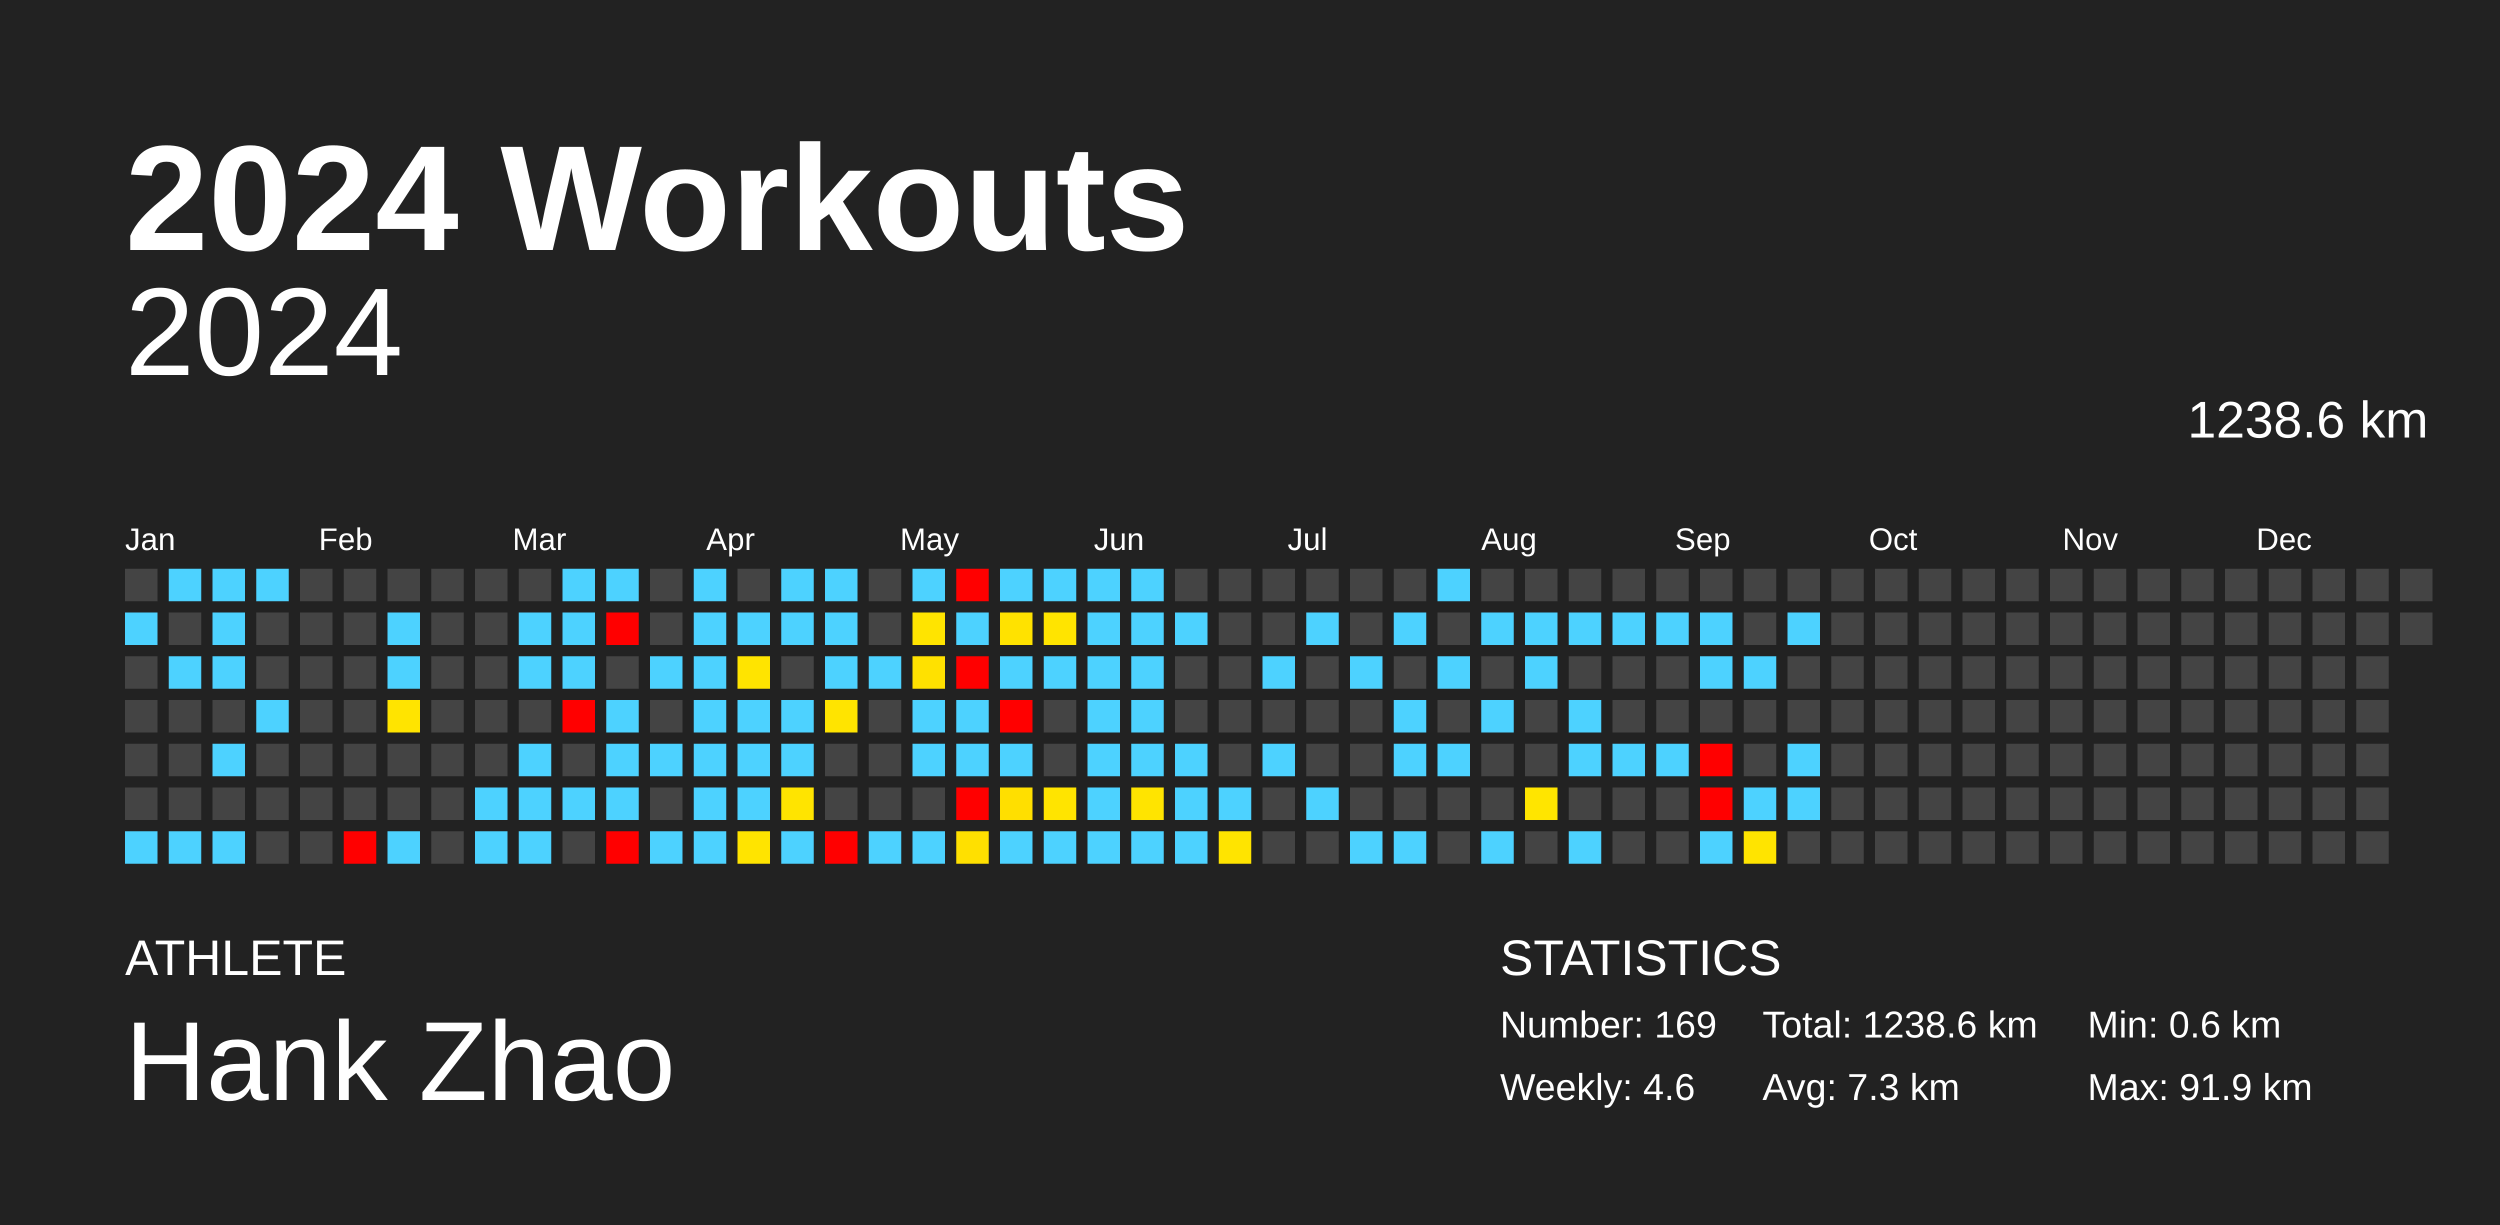
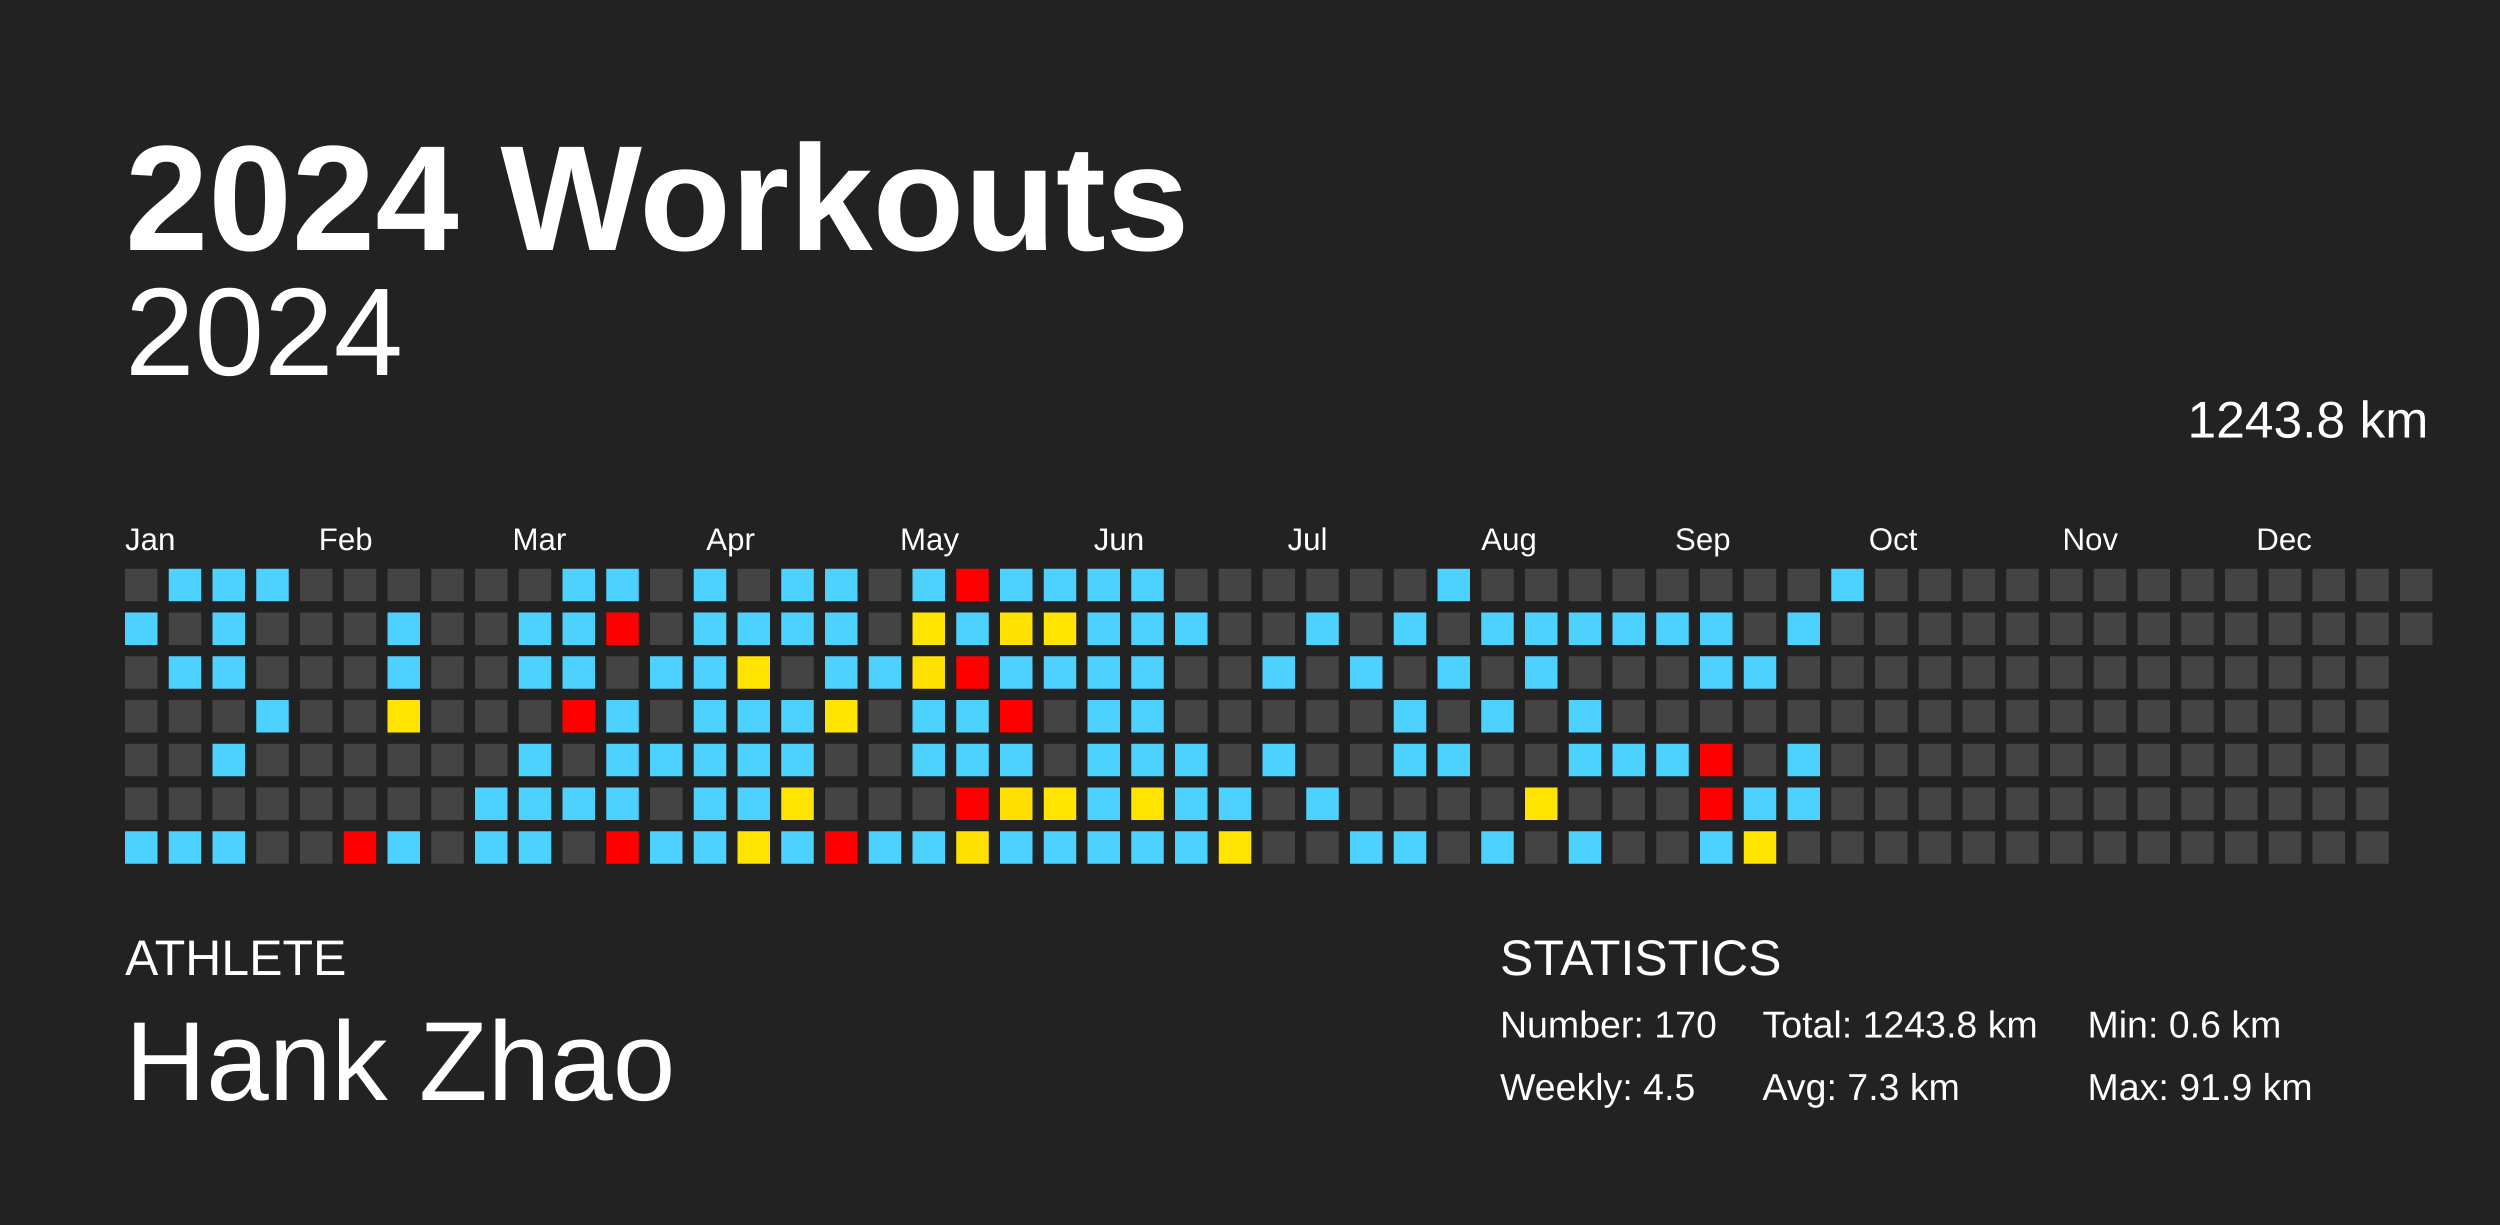
<svg xmlns="http://www.w3.org/2000/svg" baseProfile="full" height="98mm" version="1.1" viewBox="0,0,200,98" width="200mm">
  <defs />
  <rect fill="#222222" height="98" width="200" x="0" y="0" />
  <text fill="#FFFFFF" style="font-size:12px; font-family:Arial; font-weight:bold;" x="10" y="20">2024 Workouts</text>
  <text fill="#FFFFFF" style="font-size:4px; font-family:Arial" x="10" y="78">ATHLETE</text>
  <text fill="#FFFFFF" style="font-size:9px; font-family:Arial" x="10" y="88">Hank Zhao</text>
  <text fill="#FFFFFF" style="font-size:4px; font-family:Arial" x="120" y="78">STATISTICS</text>
-   <text fill="#FFFFFF" style="font-size:3px; font-family:Arial" x="120" y="83">Number: 169</text>
-   <text fill="#FFFFFF" style="font-size:3px; font-family:Arial" x="120" y="88">Weekly: 4.6</text>
-   <text fill="#FFFFFF" style="font-size:3px; font-family:Arial" x="141" y="83">Total: 1238.6 km</text>
+   <text fill="#FFFFFF" style="font-size:3px; font-family:Arial" x="120" y="83">Number: 170</text>
+   <text fill="#FFFFFF" style="font-size:3px; font-family:Arial" x="120" y="88">Weekly: 4.5</text>
+   <text fill="#FFFFFF" style="font-size:3px; font-family:Arial" x="141" y="83">Total: 1243.8 km</text>
  <text fill="#FFFFFF" style="font-size:3px; font-family:Arial" x="141" y="88">Avg: 7.3 km</text>
  <text fill="#FFFFFF" style="font-size:3px; font-family:Arial" x="167" y="83">Min: 0.6 km</text>
  <text fill="#FFFFFF" style="font-size:3px; font-family:Arial" x="167" y="88">Max: 91.9 km</text>
  <text alignment-baseline="hanging" fill="#FFFFFF" style="font-size:10.0px; font-family:Arial;" x="10" y="30">2024</text>
-   <text alignment-baseline="hanging" fill="#FFFFFF" style="font-size:4.125px; font-family:Arial;" x="175" y="35">1238.6 km</text>
+   <text alignment-baseline="hanging" fill="#FFFFFF" style="font-size:4.125px; font-family:Arial;" x="175" y="35">1243.8 km</text>
  <text fill="#FFFFFF" style="font-size:2.5px; font-family:Arial" x="10.0" y="44">Jan</text>
  <text fill="#FFFFFF" style="font-size:2.5px; font-family:Arial" x="25.5" y="44">Feb</text>
  <text fill="#FFFFFF" style="font-size:2.5px; font-family:Arial" x="41.0" y="44">Mar</text>
  <text fill="#FFFFFF" style="font-size:2.5px; font-family:Arial" x="56.5" y="44">Apr</text>
  <text fill="#FFFFFF" style="font-size:2.5px; font-family:Arial" x="72.0" y="44">May</text>
  <text fill="#FFFFFF" style="font-size:2.5px; font-family:Arial" x="87.5" y="44">Jun</text>
  <text fill="#FFFFFF" style="font-size:2.5px; font-family:Arial" x="103.0" y="44">Jul</text>
  <text fill="#FFFFFF" style="font-size:2.5px; font-family:Arial" x="118.5" y="44">Aug</text>
  <text fill="#FFFFFF" style="font-size:2.5px; font-family:Arial" x="134.0" y="44">Sep</text>
  <text fill="#FFFFFF" style="font-size:2.5px; font-family:Arial" x="149.5" y="44">Oct</text>
  <text fill="#FFFFFF" style="font-size:2.5px; font-family:Arial" x="165.0" y="44">Nov</text>
  <text fill="#FFFFFF" style="font-size:2.5px; font-family:Arial" x="180.5" y="44">Dec</text>
  <rect fill="#444444" height="2.6" width="2.6" x="10.0" y="45.5" />
  <rect fill="#4dd2ff" height="2.6" width="2.6" x="10.0" y="49.0" />
  <rect fill="#444444" height="2.6" width="2.6" x="10.0" y="52.5" />
  <rect fill="#444444" height="2.6" width="2.6" x="10.0" y="56.0" />
  <rect fill="#444444" height="2.6" width="2.6" x="10.0" y="59.5" />
  <rect fill="#444444" height="2.6" width="2.6" x="10.0" y="63.0" />
  <rect fill="#4dd2ff" height="2.6" width="2.6" x="10.0" y="66.5" />
  <rect fill="#4dd2ff" height="2.6" width="2.6" x="13.5" y="45.5" />
  <rect fill="#444444" height="2.6" width="2.6" x="13.5" y="49.0" />
  <rect fill="#4dd2ff" height="2.6" width="2.6" x="13.5" y="52.5" />
  <rect fill="#444444" height="2.6" width="2.6" x="13.5" y="56.0" />
  <rect fill="#444444" height="2.6" width="2.6" x="13.5" y="59.5" />
  <rect fill="#444444" height="2.6" width="2.6" x="13.5" y="63.0" />
  <rect fill="#4dd2ff" height="2.6" width="2.6" x="13.5" y="66.5" />
  <rect fill="#4dd2ff" height="2.6" width="2.6" x="17.0" y="45.5" />
  <rect fill="#4dd2ff" height="2.6" width="2.6" x="17.0" y="49.0" />
  <rect fill="#4dd2ff" height="2.6" width="2.6" x="17.0" y="52.5" />
  <rect fill="#444444" height="2.6" width="2.6" x="17.0" y="56.0" />
  <rect fill="#4dd2ff" height="2.6" width="2.6" x="17.0" y="59.5" />
  <rect fill="#444444" height="2.6" width="2.6" x="17.0" y="63.0" />
  <rect fill="#4dd2ff" height="2.6" width="2.6" x="17.0" y="66.5" />
  <rect fill="#4dd2ff" height="2.6" width="2.6" x="20.5" y="45.5" />
  <rect fill="#444444" height="2.6" width="2.6" x="20.5" y="49.0" />
  <rect fill="#444444" height="2.6" width="2.6" x="20.5" y="52.5" />
  <rect fill="#4dd2ff" height="2.6" width="2.6" x="20.5" y="56.0" />
  <rect fill="#444444" height="2.6" width="2.6" x="20.5" y="59.5" />
  <rect fill="#444444" height="2.6" width="2.6" x="20.5" y="63.0" />
  <rect fill="#444444" height="2.6" width="2.6" x="20.5" y="66.5" />
  <rect fill="#444444" height="2.6" width="2.6" x="24.0" y="45.5" />
  <rect fill="#444444" height="2.6" width="2.6" x="24.0" y="49.0" />
  <rect fill="#444444" height="2.6" width="2.6" x="24.0" y="52.5" />
  <rect fill="#444444" height="2.6" width="2.6" x="24.0" y="56.0" />
  <rect fill="#444444" height="2.6" width="2.6" x="24.0" y="59.5" />
  <rect fill="#444444" height="2.6" width="2.6" x="24.0" y="63.0" />
  <rect fill="#444444" height="2.6" width="2.6" x="24.0" y="66.5" />
  <rect fill="#444444" height="2.6" width="2.6" x="27.5" y="45.5" />
  <rect fill="#444444" height="2.6" width="2.6" x="27.5" y="49.0" />
  <rect fill="#444444" height="2.6" width="2.6" x="27.5" y="52.5" />
  <rect fill="#444444" height="2.6" width="2.6" x="27.5" y="56.0" />
  <rect fill="#444444" height="2.6" width="2.6" x="27.5" y="59.5" />
  <rect fill="#444444" height="2.6" width="2.6" x="27.5" y="63.0" />
  <rect fill="red" height="2.6" width="2.6" x="27.5" y="66.5" />
  <rect fill="#444444" height="2.6" width="2.6" x="31.0" y="45.5" />
  <rect fill="#4dd2ff" height="2.6" width="2.6" x="31.0" y="49.0" />
  <rect fill="#4dd2ff" height="2.6" width="2.6" x="31.0" y="52.5" />
  <rect fill="#ffe400" height="2.6" width="2.6" x="31.0" y="56.0" />
  <rect fill="#444444" height="2.6" width="2.6" x="31.0" y="59.5" />
  <rect fill="#444444" height="2.6" width="2.6" x="31.0" y="63.0" />
  <rect fill="#4dd2ff" height="2.6" width="2.6" x="31.0" y="66.5" />
  <rect fill="#444444" height="2.6" width="2.6" x="34.5" y="45.5" />
  <rect fill="#444444" height="2.6" width="2.6" x="34.5" y="49.0" />
  <rect fill="#444444" height="2.6" width="2.6" x="34.5" y="52.5" />
  <rect fill="#444444" height="2.6" width="2.6" x="34.5" y="56.0" />
  <rect fill="#444444" height="2.6" width="2.6" x="34.5" y="59.5" />
  <rect fill="#444444" height="2.6" width="2.6" x="34.5" y="63.0" />
  <rect fill="#444444" height="2.6" width="2.6" x="34.5" y="66.5" />
  <rect fill="#444444" height="2.6" width="2.6" x="38.0" y="45.5" />
  <rect fill="#444444" height="2.6" width="2.6" x="38.0" y="49.0" />
  <rect fill="#444444" height="2.6" width="2.6" x="38.0" y="52.5" />
  <rect fill="#444444" height="2.6" width="2.6" x="38.0" y="56.0" />
  <rect fill="#444444" height="2.6" width="2.6" x="38.0" y="59.5" />
  <rect fill="#4dd2ff" height="2.6" width="2.6" x="38.0" y="63.0" />
  <rect fill="#4dd2ff" height="2.6" width="2.6" x="38.0" y="66.5" />
  <rect fill="#444444" height="2.6" width="2.6" x="41.5" y="45.5" />
  <rect fill="#4dd2ff" height="2.6" width="2.6" x="41.5" y="49.0" />
  <rect fill="#4dd2ff" height="2.6" width="2.6" x="41.5" y="52.5" />
  <rect fill="#444444" height="2.6" width="2.6" x="41.5" y="56.0" />
  <rect fill="#4dd2ff" height="2.6" width="2.6" x="41.5" y="59.5" />
  <rect fill="#4dd2ff" height="2.6" width="2.6" x="41.5" y="63.0" />
  <rect fill="#4dd2ff" height="2.6" width="2.6" x="41.5" y="66.5" />
  <rect fill="#4dd2ff" height="2.6" width="2.6" x="45.0" y="45.5" />
  <rect fill="#4dd2ff" height="2.6" width="2.6" x="45.0" y="49.0" />
  <rect fill="#4dd2ff" height="2.6" width="2.6" x="45.0" y="52.5" />
  <rect fill="red" height="2.6" width="2.6" x="45.0" y="56.0" />
  <rect fill="#444444" height="2.6" width="2.6" x="45.0" y="59.5" />
  <rect fill="#4dd2ff" height="2.6" width="2.6" x="45.0" y="63.0" />
  <rect fill="#444444" height="2.6" width="2.6" x="45.0" y="66.5" />
  <rect fill="#4dd2ff" height="2.6" width="2.6" x="48.5" y="45.5" />
  <rect fill="red" height="2.6" width="2.6" x="48.5" y="49.0" />
  <rect fill="#444444" height="2.6" width="2.6" x="48.5" y="52.5" />
  <rect fill="#4dd2ff" height="2.6" width="2.6" x="48.5" y="56.0" />
  <rect fill="#4dd2ff" height="2.6" width="2.6" x="48.5" y="59.5" />
  <rect fill="#4dd2ff" height="2.6" width="2.6" x="48.5" y="63.0" />
  <rect fill="red" height="2.6" width="2.6" x="48.5" y="66.5" />
  <rect fill="#444444" height="2.6" width="2.6" x="52.0" y="45.5" />
  <rect fill="#444444" height="2.6" width="2.6" x="52.0" y="49.0" />
  <rect fill="#4dd2ff" height="2.6" width="2.6" x="52.0" y="52.5" />
  <rect fill="#444444" height="2.6" width="2.6" x="52.0" y="56.0" />
  <rect fill="#4dd2ff" height="2.6" width="2.6" x="52.0" y="59.5" />
  <rect fill="#444444" height="2.6" width="2.6" x="52.0" y="63.0" />
  <rect fill="#4dd2ff" height="2.6" width="2.6" x="52.0" y="66.5" />
  <rect fill="#4dd2ff" height="2.6" width="2.6" x="55.5" y="45.5" />
  <rect fill="#4dd2ff" height="2.6" width="2.6" x="55.5" y="49.0" />
  <rect fill="#4dd2ff" height="2.6" width="2.6" x="55.5" y="52.5" />
  <rect fill="#4dd2ff" height="2.6" width="2.6" x="55.5" y="56.0" />
  <rect fill="#4dd2ff" height="2.6" width="2.6" x="55.5" y="59.5" />
  <rect fill="#4dd2ff" height="2.6" width="2.6" x="55.5" y="63.0" />
  <rect fill="#4dd2ff" height="2.6" width="2.6" x="55.5" y="66.5" />
  <rect fill="#444444" height="2.6" width="2.6" x="59.0" y="45.5" />
  <rect fill="#4dd2ff" height="2.6" width="2.6" x="59.0" y="49.0" />
  <rect fill="#ffe400" height="2.6" width="2.6" x="59.0" y="52.5" />
  <rect fill="#4dd2ff" height="2.6" width="2.6" x="59.0" y="56.0" />
  <rect fill="#4dd2ff" height="2.6" width="2.6" x="59.0" y="59.5" />
  <rect fill="#4dd2ff" height="2.6" width="2.6" x="59.0" y="63.0" />
  <rect fill="#ffe400" height="2.6" width="2.6" x="59.0" y="66.5" />
  <rect fill="#4dd2ff" height="2.6" width="2.6" x="62.5" y="45.5" />
  <rect fill="#4dd2ff" height="2.6" width="2.6" x="62.5" y="49.0" />
  <rect fill="#444444" height="2.6" width="2.6" x="62.5" y="52.5" />
  <rect fill="#4dd2ff" height="2.6" width="2.6" x="62.5" y="56.0" />
  <rect fill="#4dd2ff" height="2.6" width="2.6" x="62.5" y="59.5" />
  <rect fill="#ffe400" height="2.6" width="2.6" x="62.5" y="63.0" />
  <rect fill="#4dd2ff" height="2.6" width="2.6" x="62.5" y="66.5" />
  <rect fill="#4dd2ff" height="2.6" width="2.6" x="66.0" y="45.5" />
  <rect fill="#4dd2ff" height="2.6" width="2.6" x="66.0" y="49.0" />
  <rect fill="#4dd2ff" height="2.6" width="2.6" x="66.0" y="52.5" />
  <rect fill="#ffe400" height="2.6" width="2.6" x="66.0" y="56.0" />
  <rect fill="#444444" height="2.6" width="2.6" x="66.0" y="59.5" />
  <rect fill="#444444" height="2.6" width="2.6" x="66.0" y="63.0" />
  <rect fill="red" height="2.6" width="2.6" x="66.0" y="66.5" />
  <rect fill="#444444" height="2.6" width="2.6" x="69.5" y="45.5" />
  <rect fill="#444444" height="2.6" width="2.6" x="69.5" y="49.0" />
  <rect fill="#4dd2ff" height="2.6" width="2.6" x="69.5" y="52.5" />
  <rect fill="#444444" height="2.6" width="2.6" x="69.5" y="56.0" />
  <rect fill="#444444" height="2.6" width="2.6" x="69.5" y="59.5" />
  <rect fill="#444444" height="2.6" width="2.6" x="69.5" y="63.0" />
  <rect fill="#4dd2ff" height="2.6" width="2.6" x="69.5" y="66.5" />
  <rect fill="#4dd2ff" height="2.6" width="2.6" x="73.0" y="45.5" />
  <rect fill="#ffe400" height="2.6" width="2.6" x="73.0" y="49.0" />
  <rect fill="#ffe100" height="2.6" width="2.6" x="73.0" y="52.5" />
  <rect fill="#4dd2ff" height="2.6" width="2.6" x="73.0" y="56.0" />
  <rect fill="#4dd2ff" height="2.6" width="2.6" x="73.0" y="59.5" />
  <rect fill="#444444" height="2.6" width="2.6" x="73.0" y="63.0" />
  <rect fill="#4dd2ff" height="2.6" width="2.6" x="73.0" y="66.5" />
  <rect fill="red" height="2.6" width="2.6" x="76.5" y="45.5" />
  <rect fill="#4dd2ff" height="2.6" width="2.6" x="76.5" y="49.0" />
  <rect fill="red" height="2.6" width="2.6" x="76.5" y="52.5" />
  <rect fill="#4dd2ff" height="2.6" width="2.6" x="76.5" y="56.0" />
  <rect fill="#4dd2ff" height="2.6" width="2.6" x="76.5" y="59.5" />
  <rect fill="red" height="2.6" width="2.6" x="76.5" y="63.0" />
  <rect fill="#ffe000" height="2.6" width="2.6" x="76.5" y="66.5" />
  <rect fill="#4dd2ff" height="2.6" width="2.6" x="80.0" y="45.5" />
  <rect fill="#ffe200" height="2.6" width="2.6" x="80.0" y="49.0" />
  <rect fill="#4dd2ff" height="2.6" width="2.6" x="80.0" y="52.5" />
  <rect fill="red" height="2.6" width="2.6" x="80.0" y="56.0" />
  <rect fill="#4dd2ff" height="2.6" width="2.6" x="80.0" y="59.5" />
  <rect fill="#ffdf00" height="2.6" width="2.6" x="80.0" y="63.0" />
  <rect fill="#4dd2ff" height="2.6" width="2.6" x="80.0" y="66.5" />
  <rect fill="#4dd2ff" height="2.6" width="2.6" x="83.5" y="45.5" />
  <rect fill="#ffe400" height="2.6" width="2.6" x="83.5" y="49.0" />
  <rect fill="#4dd2ff" height="2.6" width="2.6" x="83.5" y="52.5" />
  <rect fill="#444444" height="2.6" width="2.6" x="83.5" y="56.0" />
  <rect fill="#444444" height="2.6" width="2.6" x="83.5" y="59.5" />
  <rect fill="#ffe400" height="2.6" width="2.6" x="83.5" y="63.0" />
  <rect fill="#4dd2ff" height="2.6" width="2.6" x="83.5" y="66.5" />
  <rect fill="#4dd2ff" height="2.6" width="2.6" x="87.0" y="45.5" />
  <rect fill="#4dd2ff" height="2.6" width="2.6" x="87.0" y="49.0" />
  <rect fill="#4dd2ff" height="2.6" width="2.6" x="87.0" y="52.5" />
  <rect fill="#4dd2ff" height="2.6" width="2.6" x="87.0" y="56.0" />
  <rect fill="#4dd2ff" height="2.6" width="2.6" x="87.0" y="59.5" />
  <rect fill="#4dd2ff" height="2.6" width="2.6" x="87.0" y="63.0" />
  <rect fill="#4dd2ff" height="2.6" width="2.6" x="87.0" y="66.5" />
  <rect fill="#4dd2ff" height="2.6" width="2.6" x="90.5" y="45.5" />
  <rect fill="#4dd2ff" height="2.6" width="2.6" x="90.5" y="49.0" />
  <rect fill="#4dd2ff" height="2.6" width="2.6" x="90.5" y="52.5" />
  <rect fill="#4dd2ff" height="2.6" width="2.6" x="90.5" y="56.0" />
  <rect fill="#4dd2ff" height="2.6" width="2.6" x="90.5" y="59.5" />
  <rect fill="#ffe400" height="2.6" width="2.6" x="90.5" y="63.0" />
  <rect fill="#4dd2ff" height="2.6" width="2.6" x="90.5" y="66.5" />
  <rect fill="#444444" height="2.6" width="2.6" x="94.0" y="45.5" />
  <rect fill="#4dd2ff" height="2.6" width="2.6" x="94.0" y="49.0" />
  <rect fill="#444444" height="2.6" width="2.6" x="94.0" y="52.5" />
  <rect fill="#444444" height="2.6" width="2.6" x="94.0" y="56.0" />
  <rect fill="#4dd2ff" height="2.6" width="2.6" x="94.0" y="59.5" />
  <rect fill="#4dd2ff" height="2.6" width="2.6" x="94.0" y="63.0" />
  <rect fill="#4dd2ff" height="2.6" width="2.6" x="94.0" y="66.5" />
  <rect fill="#444444" height="2.6" width="2.6" x="97.5" y="45.5" />
  <rect fill="#444444" height="2.6" width="2.6" x="97.5" y="49.0" />
  <rect fill="#444444" height="2.6" width="2.6" x="97.5" y="52.5" />
  <rect fill="#444444" height="2.6" width="2.6" x="97.5" y="56.0" />
  <rect fill="#444444" height="2.6" width="2.6" x="97.5" y="59.5" />
  <rect fill="#4dd2ff" height="2.6" width="2.6" x="97.5" y="63.0" />
  <rect fill="#ffe400" height="2.6" width="2.6" x="97.5" y="66.5" />
  <rect fill="#444444" height="2.6" width="2.6" x="101.0" y="45.5" />
  <rect fill="#444444" height="2.6" width="2.6" x="101.0" y="49.0" />
  <rect fill="#4dd2ff" height="2.6" width="2.6" x="101.0" y="52.5" />
  <rect fill="#444444" height="2.6" width="2.6" x="101.0" y="56.0" />
  <rect fill="#4dd2ff" height="2.6" width="2.6" x="101.0" y="59.5" />
  <rect fill="#444444" height="2.6" width="2.6" x="101.0" y="63.0" />
  <rect fill="#444444" height="2.6" width="2.6" x="101.0" y="66.5" />
  <rect fill="#444444" height="2.6" width="2.6" x="104.5" y="45.5" />
  <rect fill="#4dd2ff" height="2.6" width="2.6" x="104.5" y="49.0" />
  <rect fill="#444444" height="2.6" width="2.6" x="104.5" y="52.5" />
  <rect fill="#444444" height="2.6" width="2.6" x="104.5" y="56.0" />
  <rect fill="#444444" height="2.6" width="2.6" x="104.5" y="59.5" />
  <rect fill="#4dd2ff" height="2.6" width="2.6" x="104.5" y="63.0" />
  <rect fill="#444444" height="2.6" width="2.6" x="104.5" y="66.5" />
  <rect fill="#444444" height="2.6" width="2.6" x="108.0" y="45.5" />
  <rect fill="#444444" height="2.6" width="2.6" x="108.0" y="49.0" />
  <rect fill="#4dd2ff" height="2.6" width="2.6" x="108.0" y="52.5" />
  <rect fill="#444444" height="2.6" width="2.6" x="108.0" y="56.0" />
  <rect fill="#444444" height="2.6" width="2.6" x="108.0" y="59.5" />
  <rect fill="#444444" height="2.6" width="2.6" x="108.0" y="63.0" />
  <rect fill="#4dd2ff" height="2.6" width="2.6" x="108.0" y="66.5" />
  <rect fill="#444444" height="2.6" width="2.6" x="111.5" y="45.5" />
  <rect fill="#4dd2ff" height="2.6" width="2.6" x="111.5" y="49.0" />
  <rect fill="#444444" height="2.6" width="2.6" x="111.5" y="52.5" />
  <rect fill="#4dd2ff" height="2.6" width="2.6" x="111.5" y="56.0" />
  <rect fill="#4dd2ff" height="2.6" width="2.6" x="111.5" y="59.5" />
  <rect fill="#444444" height="2.6" width="2.6" x="111.5" y="63.0" />
  <rect fill="#4dd2ff" height="2.6" width="2.6" x="111.5" y="66.5" />
  <rect fill="#4dd2ff" height="2.6" width="2.6" x="115.0" y="45.5" />
  <rect fill="#444444" height="2.6" width="2.6" x="115.0" y="49.0" />
  <rect fill="#4dd2ff" height="2.6" width="2.6" x="115.0" y="52.5" />
  <rect fill="#444444" height="2.6" width="2.6" x="115.0" y="56.0" />
  <rect fill="#4dd2ff" height="2.6" width="2.6" x="115.0" y="59.5" />
  <rect fill="#444444" height="2.6" width="2.6" x="115.0" y="63.0" />
  <rect fill="#444444" height="2.6" width="2.6" x="115.0" y="66.5" />
  <rect fill="#444444" height="2.6" width="2.6" x="118.5" y="45.5" />
  <rect fill="#4dd2ff" height="2.6" width="2.6" x="118.5" y="49.0" />
  <rect fill="#444444" height="2.6" width="2.6" x="118.5" y="52.5" />
  <rect fill="#4dd2ff" height="2.6" width="2.6" x="118.5" y="56.0" />
  <rect fill="#444444" height="2.6" width="2.6" x="118.5" y="59.5" />
  <rect fill="#444444" height="2.6" width="2.6" x="118.5" y="63.0" />
  <rect fill="#4dd2ff" height="2.6" width="2.6" x="118.5" y="66.5" />
  <rect fill="#444444" height="2.6" width="2.6" x="122.0" y="45.5" />
  <rect fill="#4dd2ff" height="2.6" width="2.6" x="122.0" y="49.0" />
  <rect fill="#4dd2ff" height="2.6" width="2.6" x="122.0" y="52.5" />
  <rect fill="#444444" height="2.6" width="2.6" x="122.0" y="56.0" />
  <rect fill="#444444" height="2.6" width="2.6" x="122.0" y="59.5" />
  <rect fill="#ffe500" height="2.6" width="2.6" x="122.0" y="63.0" />
  <rect fill="#444444" height="2.6" width="2.6" x="122.0" y="66.5" />
  <rect fill="#444444" height="2.6" width="2.6" x="125.5" y="45.5" />
  <rect fill="#4dd2ff" height="2.6" width="2.6" x="125.5" y="49.0" />
  <rect fill="#444444" height="2.6" width="2.6" x="125.5" y="52.5" />
  <rect fill="#4dd2ff" height="2.6" width="2.6" x="125.5" y="56.0" />
  <rect fill="#4dd2ff" height="2.6" width="2.6" x="125.5" y="59.5" />
  <rect fill="#444444" height="2.6" width="2.6" x="125.5" y="63.0" />
  <rect fill="#4dd2ff" height="2.6" width="2.6" x="125.5" y="66.5" />
  <rect fill="#444444" height="2.6" width="2.6" x="129.0" y="45.5" />
  <rect fill="#4dd2ff" height="2.6" width="2.6" x="129.0" y="49.0" />
  <rect fill="#444444" height="2.6" width="2.6" x="129.0" y="52.5" />
  <rect fill="#444444" height="2.6" width="2.6" x="129.0" y="56.0" />
  <rect fill="#4dd2ff" height="2.6" width="2.6" x="129.0" y="59.5" />
  <rect fill="#444444" height="2.6" width="2.6" x="129.0" y="63.0" />
  <rect fill="#444444" height="2.6" width="2.6" x="129.0" y="66.5" />
  <rect fill="#444444" height="2.6" width="2.6" x="132.5" y="45.5" />
  <rect fill="#4dd2ff" height="2.6" width="2.6" x="132.5" y="49.0" />
  <rect fill="#444444" height="2.6" width="2.6" x="132.5" y="52.5" />
  <rect fill="#444444" height="2.6" width="2.6" x="132.5" y="56.0" />
  <rect fill="#4dd2ff" height="2.6" width="2.6" x="132.5" y="59.5" />
  <rect fill="#444444" height="2.6" width="2.6" x="132.5" y="63.0" />
  <rect fill="#444444" height="2.6" width="2.6" x="132.5" y="66.5" />
  <rect fill="#444444" height="2.6" width="2.6" x="136.0" y="45.5" />
  <rect fill="#4dd2ff" height="2.6" width="2.6" x="136.0" y="49.0" />
  <rect fill="#4dd2ff" height="2.6" width="2.6" x="136.0" y="52.5" />
  <rect fill="#444444" height="2.6" width="2.6" x="136.0" y="56.0" />
  <rect fill="red" height="2.6" width="2.6" x="136.0" y="59.5" />
  <rect fill="red" height="2.6" width="2.6" x="136.0" y="63.0" />
  <rect fill="#4dd2ff" height="2.6" width="2.6" x="136.0" y="66.5" />
  <rect fill="#444444" height="2.6" width="2.6" x="139.5" y="45.5" />
  <rect fill="#444444" height="2.6" width="2.6" x="139.5" y="49.0" />
  <rect fill="#4dd2ff" height="2.6" width="2.6" x="139.5" y="52.5" />
  <rect fill="#444444" height="2.6" width="2.6" x="139.5" y="56.0" />
  <rect fill="#444444" height="2.6" width="2.6" x="139.5" y="59.5" />
  <rect fill="#4dd2ff" height="2.6" width="2.6" x="139.5" y="63.0" />
  <rect fill="#ffe400" height="2.6" width="2.6" x="139.5" y="66.5" />
  <rect fill="#444444" height="2.6" width="2.6" x="143.0" y="45.5" />
  <rect fill="#4dd2ff" height="2.6" width="2.6" x="143.0" y="49.0" />
  <rect fill="#444444" height="2.6" width="2.6" x="143.0" y="52.5" />
  <rect fill="#444444" height="2.6" width="2.6" x="143.0" y="56.0" />
  <rect fill="#4dd2ff" height="2.6" width="2.6" x="143.0" y="59.5" />
  <rect fill="#4dd2ff" height="2.6" width="2.6" x="143.0" y="63.0" />
  <rect fill="#444444" height="2.6" width="2.6" x="143.0" y="66.5" />
-   <rect fill="#444444" height="2.6" width="2.6" x="146.5" y="45.5" />
+   <rect fill="#4dd2ff" height="2.6" width="2.6" x="146.5" y="45.5" />
  <rect fill="#444444" height="2.6" width="2.6" x="146.5" y="49.0" />
  <rect fill="#444444" height="2.6" width="2.6" x="146.5" y="52.5" />
  <rect fill="#444444" height="2.6" width="2.6" x="146.5" y="56.0" />
  <rect fill="#444444" height="2.6" width="2.6" x="146.5" y="59.5" />
  <rect fill="#444444" height="2.6" width="2.6" x="146.5" y="63.0" />
  <rect fill="#444444" height="2.6" width="2.6" x="146.5" y="66.5" />
  <rect fill="#444444" height="2.6" width="2.6" x="150.0" y="45.5" />
  <rect fill="#444444" height="2.6" width="2.6" x="150.0" y="49.0" />
  <rect fill="#444444" height="2.6" width="2.6" x="150.0" y="52.5" />
  <rect fill="#444444" height="2.6" width="2.6" x="150.0" y="56.0" />
  <rect fill="#444444" height="2.6" width="2.6" x="150.0" y="59.5" />
  <rect fill="#444444" height="2.6" width="2.6" x="150.0" y="63.0" />
  <rect fill="#444444" height="2.6" width="2.6" x="150.0" y="66.5" />
  <rect fill="#444444" height="2.6" width="2.6" x="153.5" y="45.5" />
  <rect fill="#444444" height="2.6" width="2.6" x="153.5" y="49.0" />
  <rect fill="#444444" height="2.6" width="2.6" x="153.5" y="52.5" />
  <rect fill="#444444" height="2.6" width="2.6" x="153.5" y="56.0" />
  <rect fill="#444444" height="2.6" width="2.6" x="153.5" y="59.5" />
  <rect fill="#444444" height="2.6" width="2.6" x="153.5" y="63.0" />
  <rect fill="#444444" height="2.6" width="2.6" x="153.5" y="66.5" />
  <rect fill="#444444" height="2.6" width="2.6" x="157.0" y="45.5" />
  <rect fill="#444444" height="2.6" width="2.6" x="157.0" y="49.0" />
  <rect fill="#444444" height="2.6" width="2.6" x="157.0" y="52.5" />
  <rect fill="#444444" height="2.6" width="2.6" x="157.0" y="56.0" />
  <rect fill="#444444" height="2.6" width="2.6" x="157.0" y="59.5" />
  <rect fill="#444444" height="2.6" width="2.6" x="157.0" y="63.0" />
  <rect fill="#444444" height="2.6" width="2.6" x="157.0" y="66.5" />
  <rect fill="#444444" height="2.6" width="2.6" x="160.5" y="45.5" />
  <rect fill="#444444" height="2.6" width="2.6" x="160.5" y="49.0" />
  <rect fill="#444444" height="2.6" width="2.6" x="160.5" y="52.5" />
  <rect fill="#444444" height="2.6" width="2.6" x="160.5" y="56.0" />
  <rect fill="#444444" height="2.6" width="2.6" x="160.5" y="59.5" />
  <rect fill="#444444" height="2.6" width="2.6" x="160.5" y="63.0" />
  <rect fill="#444444" height="2.6" width="2.6" x="160.5" y="66.5" />
  <rect fill="#444444" height="2.6" width="2.6" x="164.0" y="45.5" />
  <rect fill="#444444" height="2.6" width="2.6" x="164.0" y="49.0" />
  <rect fill="#444444" height="2.6" width="2.6" x="164.0" y="52.5" />
  <rect fill="#444444" height="2.6" width="2.6" x="164.0" y="56.0" />
  <rect fill="#444444" height="2.6" width="2.6" x="164.0" y="59.5" />
  <rect fill="#444444" height="2.6" width="2.6" x="164.0" y="63.0" />
  <rect fill="#444444" height="2.6" width="2.6" x="164.0" y="66.5" />
  <rect fill="#444444" height="2.6" width="2.6" x="167.5" y="45.5" />
  <rect fill="#444444" height="2.6" width="2.6" x="167.5" y="49.0" />
  <rect fill="#444444" height="2.6" width="2.6" x="167.5" y="52.5" />
  <rect fill="#444444" height="2.6" width="2.6" x="167.5" y="56.0" />
  <rect fill="#444444" height="2.6" width="2.6" x="167.5" y="59.5" />
  <rect fill="#444444" height="2.6" width="2.6" x="167.5" y="63.0" />
  <rect fill="#444444" height="2.6" width="2.6" x="167.5" y="66.5" />
  <rect fill="#444444" height="2.6" width="2.6" x="171.0" y="45.5" />
  <rect fill="#444444" height="2.6" width="2.6" x="171.0" y="49.0" />
  <rect fill="#444444" height="2.6" width="2.6" x="171.0" y="52.5" />
  <rect fill="#444444" height="2.6" width="2.6" x="171.0" y="56.0" />
  <rect fill="#444444" height="2.6" width="2.6" x="171.0" y="59.5" />
  <rect fill="#444444" height="2.6" width="2.6" x="171.0" y="63.0" />
  <rect fill="#444444" height="2.6" width="2.6" x="171.0" y="66.5" />
  <rect fill="#444444" height="2.6" width="2.6" x="174.5" y="45.5" />
  <rect fill="#444444" height="2.6" width="2.6" x="174.5" y="49.0" />
  <rect fill="#444444" height="2.6" width="2.6" x="174.5" y="52.5" />
  <rect fill="#444444" height="2.6" width="2.6" x="174.5" y="56.0" />
  <rect fill="#444444" height="2.6" width="2.6" x="174.5" y="59.5" />
  <rect fill="#444444" height="2.6" width="2.6" x="174.5" y="63.0" />
  <rect fill="#444444" height="2.6" width="2.6" x="174.5" y="66.5" />
  <rect fill="#444444" height="2.6" width="2.6" x="178.0" y="45.5" />
  <rect fill="#444444" height="2.6" width="2.6" x="178.0" y="49.0" />
  <rect fill="#444444" height="2.6" width="2.6" x="178.0" y="52.5" />
  <rect fill="#444444" height="2.6" width="2.6" x="178.0" y="56.0" />
  <rect fill="#444444" height="2.6" width="2.6" x="178.0" y="59.5" />
  <rect fill="#444444" height="2.6" width="2.6" x="178.0" y="63.0" />
  <rect fill="#444444" height="2.6" width="2.6" x="178.0" y="66.5" />
  <rect fill="#444444" height="2.6" width="2.6" x="181.5" y="45.5" />
  <rect fill="#444444" height="2.6" width="2.6" x="181.5" y="49.0" />
  <rect fill="#444444" height="2.6" width="2.6" x="181.5" y="52.5" />
  <rect fill="#444444" height="2.6" width="2.6" x="181.5" y="56.0" />
  <rect fill="#444444" height="2.6" width="2.6" x="181.5" y="59.5" />
  <rect fill="#444444" height="2.6" width="2.6" x="181.5" y="63.0" />
  <rect fill="#444444" height="2.6" width="2.6" x="181.5" y="66.5" />
  <rect fill="#444444" height="2.6" width="2.6" x="185.0" y="45.5" />
  <rect fill="#444444" height="2.6" width="2.6" x="185.0" y="49.0" />
  <rect fill="#444444" height="2.6" width="2.6" x="185.0" y="52.5" />
  <rect fill="#444444" height="2.6" width="2.6" x="185.0" y="56.0" />
  <rect fill="#444444" height="2.6" width="2.6" x="185.0" y="59.5" />
  <rect fill="#444444" height="2.6" width="2.6" x="185.0" y="63.0" />
  <rect fill="#444444" height="2.6" width="2.6" x="185.0" y="66.5" />
  <rect fill="#444444" height="2.6" width="2.6" x="188.5" y="45.5" />
  <rect fill="#444444" height="2.6" width="2.6" x="188.5" y="49.0" />
  <rect fill="#444444" height="2.6" width="2.6" x="188.5" y="52.5" />
  <rect fill="#444444" height="2.6" width="2.6" x="188.5" y="56.0" />
  <rect fill="#444444" height="2.6" width="2.6" x="188.5" y="59.5" />
  <rect fill="#444444" height="2.6" width="2.6" x="188.5" y="63.0" />
  <rect fill="#444444" height="2.6" width="2.6" x="188.5" y="66.5" />
  <rect fill="#444444" height="2.6" width="2.6" x="192.0" y="45.5" />
  <rect fill="#444444" height="2.6" width="2.6" x="192.0" y="49.0" />
</svg>
